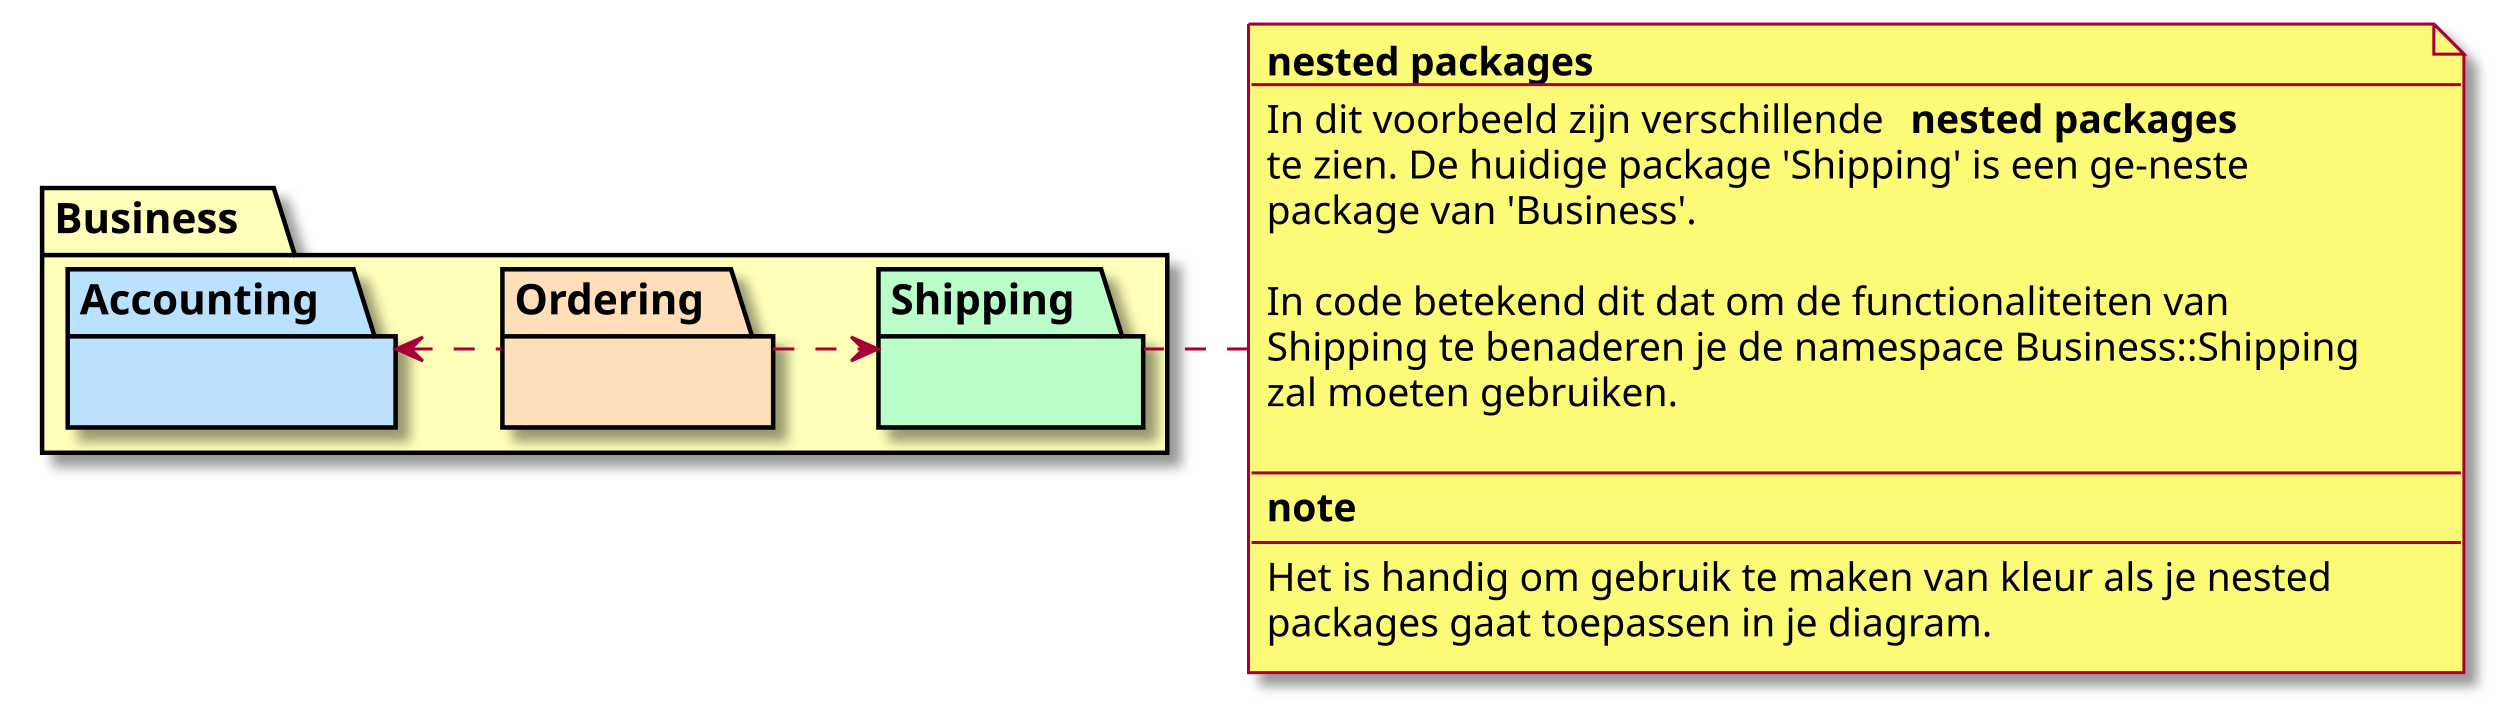
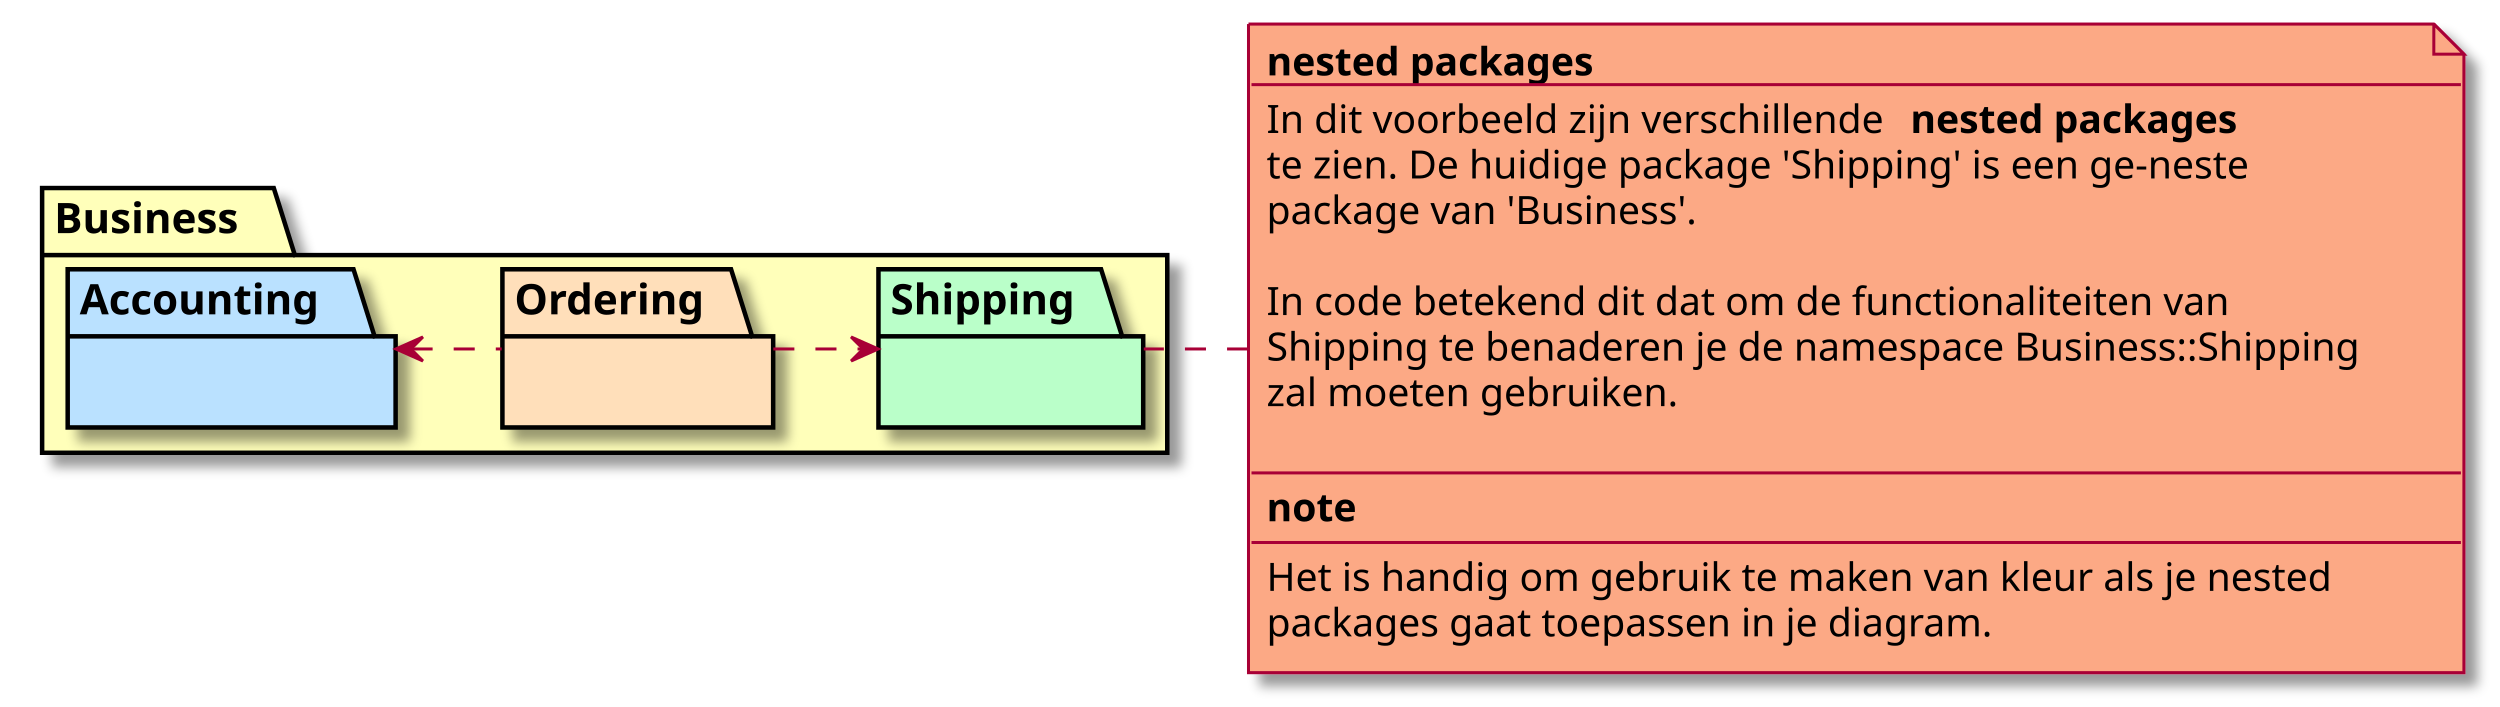
<svg xmlns="http://www.w3.org/2000/svg" contentScriptType="application/ecmascript" contentStyleType="text/css" height="235px" preserveAspectRatio="none" style="width:831px;height:235px;" version="1.1" viewBox="0 0 831 235" width="831px" zoomAndPan="magnify">
  <defs>
-     <filter height="300%" id="f1pykosuyecu6w" width="300%" x="-1" y="-1">
+     <filter height="300%" id="f1bgbd3rzpj4ot" width="300%" x="-1" y="-1">
      <feGaussianBlur result="blurOut" stdDeviation="2.0" />
      <feColorMatrix in="blurOut" result="blurOut2" type="matrix" values="0 0 0 0 0 0 0 0 0 0 0 0 0 0 0 0 0 0 .4 0" />
      <feOffset dx="4.0" dy="4.0" in="blurOut2" result="blurOut3" />
      <feBlend in="SourceGraphic" in2="blurOut3" mode="normal" />
    </filter>
  </defs>
  <g>
-     <polygon fill="#FFFFBA" filter="url(#f1pykosuyecu6w)" points="14,62.5,91,62.5,98,84.797,388,84.797,388,150.5,14,150.5,14,62.5" style="stroke: #000000; stroke-width: 1.5;" />
+     <polygon fill="#FFFFBA" filter="url(#f1bgbd3rzpj4ot)" points="14,62.5,91,62.5,98,84.797,388,84.797,388,150.5,14,150.5,14,62.5" style="stroke: #000000; stroke-width: 1.5;" />
    <line style="stroke: #000000; stroke-width: 1.5;" x1="14" x2="98" y1="84.797" y2="84.797" />
    <text fill="#000000" font-family="sans-serif" font-size="14" font-weight="bold" lengthAdjust="spacingAndGlyphs" textLength="71" x="18" y="77.495">Business</text>
-     <polygon fill="#BAE1FF" filter="url(#f1pykosuyecu6w)" points="22.5,89.5,117.5,89.5,124.5,111.797,131.5,111.797,131.5,142.094,22.5,142.094,22.5,89.5" style="stroke: #000000; stroke-width: 1.5;" />
+     <polygon fill="#BAE1FF" filter="url(#f1bgbd3rzpj4ot)" points="22.5,89.5,117.5,89.5,124.5,111.797,131.5,111.797,131.5,142.094,22.5,142.094,22.5,89.5" style="stroke: #000000; stroke-width: 1.5;" />
    <line style="stroke: #000000; stroke-width: 1.5;" x1="22.5" x2="124.5" y1="111.797" y2="111.797" />
    <text fill="#000000" font-family="sans-serif" font-size="14" font-weight="bold" lengthAdjust="spacingAndGlyphs" textLength="89" x="26.5" y="104.495">Accounting</text>
-     <polygon fill="#FFDFBA" filter="url(#f1pykosuyecu6w)" points="167,89.5,243,89.5,250,111.797,257,111.797,257,142.094,167,142.094,167,89.5" style="stroke: #000000; stroke-width: 1.5;" />
+     <polygon fill="#FFDFBA" filter="url(#f1bgbd3rzpj4ot)" points="167,89.5,243,89.5,250,111.797,257,111.797,257,142.094,167,142.094,167,89.5" style="stroke: #000000; stroke-width: 1.5;" />
    <line style="stroke: #000000; stroke-width: 1.5;" x1="167" x2="250" y1="111.797" y2="111.797" />
    <text fill="#000000" font-family="sans-serif" font-size="14" font-weight="bold" lengthAdjust="spacingAndGlyphs" textLength="70" x="171" y="104.495">Ordering</text>
-     <polygon fill="#BAFFC9" filter="url(#f1pykosuyecu6w)" points="292,89.5,366,89.5,373,111.797,380,111.797,380,142.094,292,142.094,292,89.5" style="stroke: #000000; stroke-width: 1.5;" />
+     <polygon fill="#BAFFC9" filter="url(#f1bgbd3rzpj4ot)" points="292,89.5,366,89.5,373,111.797,380,111.797,380,142.094,292,142.094,292,89.5" style="stroke: #000000; stroke-width: 1.5;" />
    <line style="stroke: #000000; stroke-width: 1.5;" x1="292" x2="373" y1="111.797" y2="111.797" />
    <text fill="#000000" font-family="sans-serif" font-size="14" font-weight="bold" lengthAdjust="spacingAndGlyphs" textLength="68" x="296" y="104.495">Shipping</text>
-     <path d="M415,8 L415,223.594 L819,223.594 L819,18 L809,8 L415,8 " fill="#FBFB77" filter="url(#f1pykosuyecu6w)" style="stroke: #A80036; stroke-width: 1.0;" />
-     <path d="M809,8 L809,18 L819,18 L809,8 " fill="#FBFB77" style="stroke: #A80036; stroke-width: 1.0;" />
+     <path d="M415,8 L415,223.594 L819,223.594 L819,18 L809,8 L415,8 " fill="#FCA985" filter="url(#f1bgbd3rzpj4ot)" style="stroke: #A80036; stroke-width: 1.0;" />
+     <path d="M809,8 L809,18 L819,18 L809,8 " fill="#FCA985" style="stroke: #A80036; stroke-width: 1.0;" />
    <text fill="#000000" font-family="sans-serif" font-size="13" font-weight="bold" lengthAdjust="spacingAndGlyphs" textLength="128" x="421" y="25.067">nested packages</text>
    <line style="stroke: #A80036; stroke-width: 1.0;" x1="416" x2="818" y1="28.133" y2="28.133" />
    <text fill="#000000" font-family="sans-serif" font-size="13" lengthAdjust="spacingAndGlyphs" textLength="210" x="421" y="44.2">In dit voorbeeld zijn verschillende</text>
    <text fill="#000000" font-family="sans-serif" font-size="13" font-weight="bold" lengthAdjust="spacingAndGlyphs" textLength="128" x="635" y="44.2">nested packages</text>
    <text fill="#000000" font-family="sans-serif" font-size="13" lengthAdjust="spacingAndGlyphs" textLength="345" x="421" y="59.333">te zien. De huidige package 'Shipping' is een ge-neste</text>
    <text fill="#000000" font-family="sans-serif" font-size="13" lengthAdjust="spacingAndGlyphs" textLength="152" x="421" y="74.465">package van 'Business'.</text>
    <text fill="#000000" font-family="sans-serif" font-size="13" lengthAdjust="spacingAndGlyphs" textLength="0" x="425" y="89.598" />
    <text fill="#000000" font-family="sans-serif" font-size="13" lengthAdjust="spacingAndGlyphs" textLength="333" x="421" y="104.731">In code betekend dit dat om de functionaliteiten van</text>
    <text fill="#000000" font-family="sans-serif" font-size="13" lengthAdjust="spacingAndGlyphs" textLength="383" x="421" y="119.864">Shipping te benaderen je de namespace Business::Shipping</text>
    <text fill="#000000" font-family="sans-serif" font-size="13" lengthAdjust="spacingAndGlyphs" textLength="143" x="421" y="134.997">zal moeten gebruiken.</text>
    <text fill="#000000" font-family="sans-serif" font-size="13" lengthAdjust="spacingAndGlyphs" textLength="0" x="425" y="150.129" />
    <line style="stroke: #A80036; stroke-width: 1.0;" x1="416" x2="818" y1="157.195" y2="157.195" />
    <text fill="#000000" font-family="sans-serif" font-size="13" font-weight="bold" lengthAdjust="spacingAndGlyphs" textLength="33" x="421" y="173.262">note</text>
    <line style="stroke: #A80036; stroke-width: 1.0;" x1="416" x2="818" y1="180.328" y2="180.328" />
    <text fill="#000000" font-family="sans-serif" font-size="13" lengthAdjust="spacingAndGlyphs" textLength="372" x="421" y="196.395">Het is handig om gebruik te maken van kleur als je nested</text>
    <text fill="#000000" font-family="sans-serif" font-size="13" lengthAdjust="spacingAndGlyphs" textLength="256" x="421" y="211.528">packages gaat toepassen in je diagram.</text>
    <path d="M257.047,116 C266.939,116 276.832,116 286.724,116 " fill="none" id="p1.2-&gt;p1.3" style="stroke: #A80036; stroke-width: 1.0; stroke-dasharray: 7.0,7.0;" />
    <polygon fill="#A80036" points="291.897,116,282.897,112,286.897,116,282.897,120,291.897,116" style="stroke: #A80036; stroke-width: 1.0;" />
    <path d="M136.803,116 C146.79,116 156.777,116 166.764,116 " fill="none" id="p1.1&lt;-p1.2" style="stroke: #A80036; stroke-width: 1.0; stroke-dasharray: 7.0,7.0;" />
    <polygon fill="#A80036" points="131.58,116,140.58,120,136.58,116,140.58,112,131.58,116" style="stroke: #A80036; stroke-width: 1.0;" />
    <path d="M414.871,116 C403.308,116 391.744,116 380.181,116 " fill="none" id="GMN8-p1.3" style="stroke: #A80036; stroke-width: 1.0; stroke-dasharray: 7.0,7.0;" />
  </g>
</svg>
